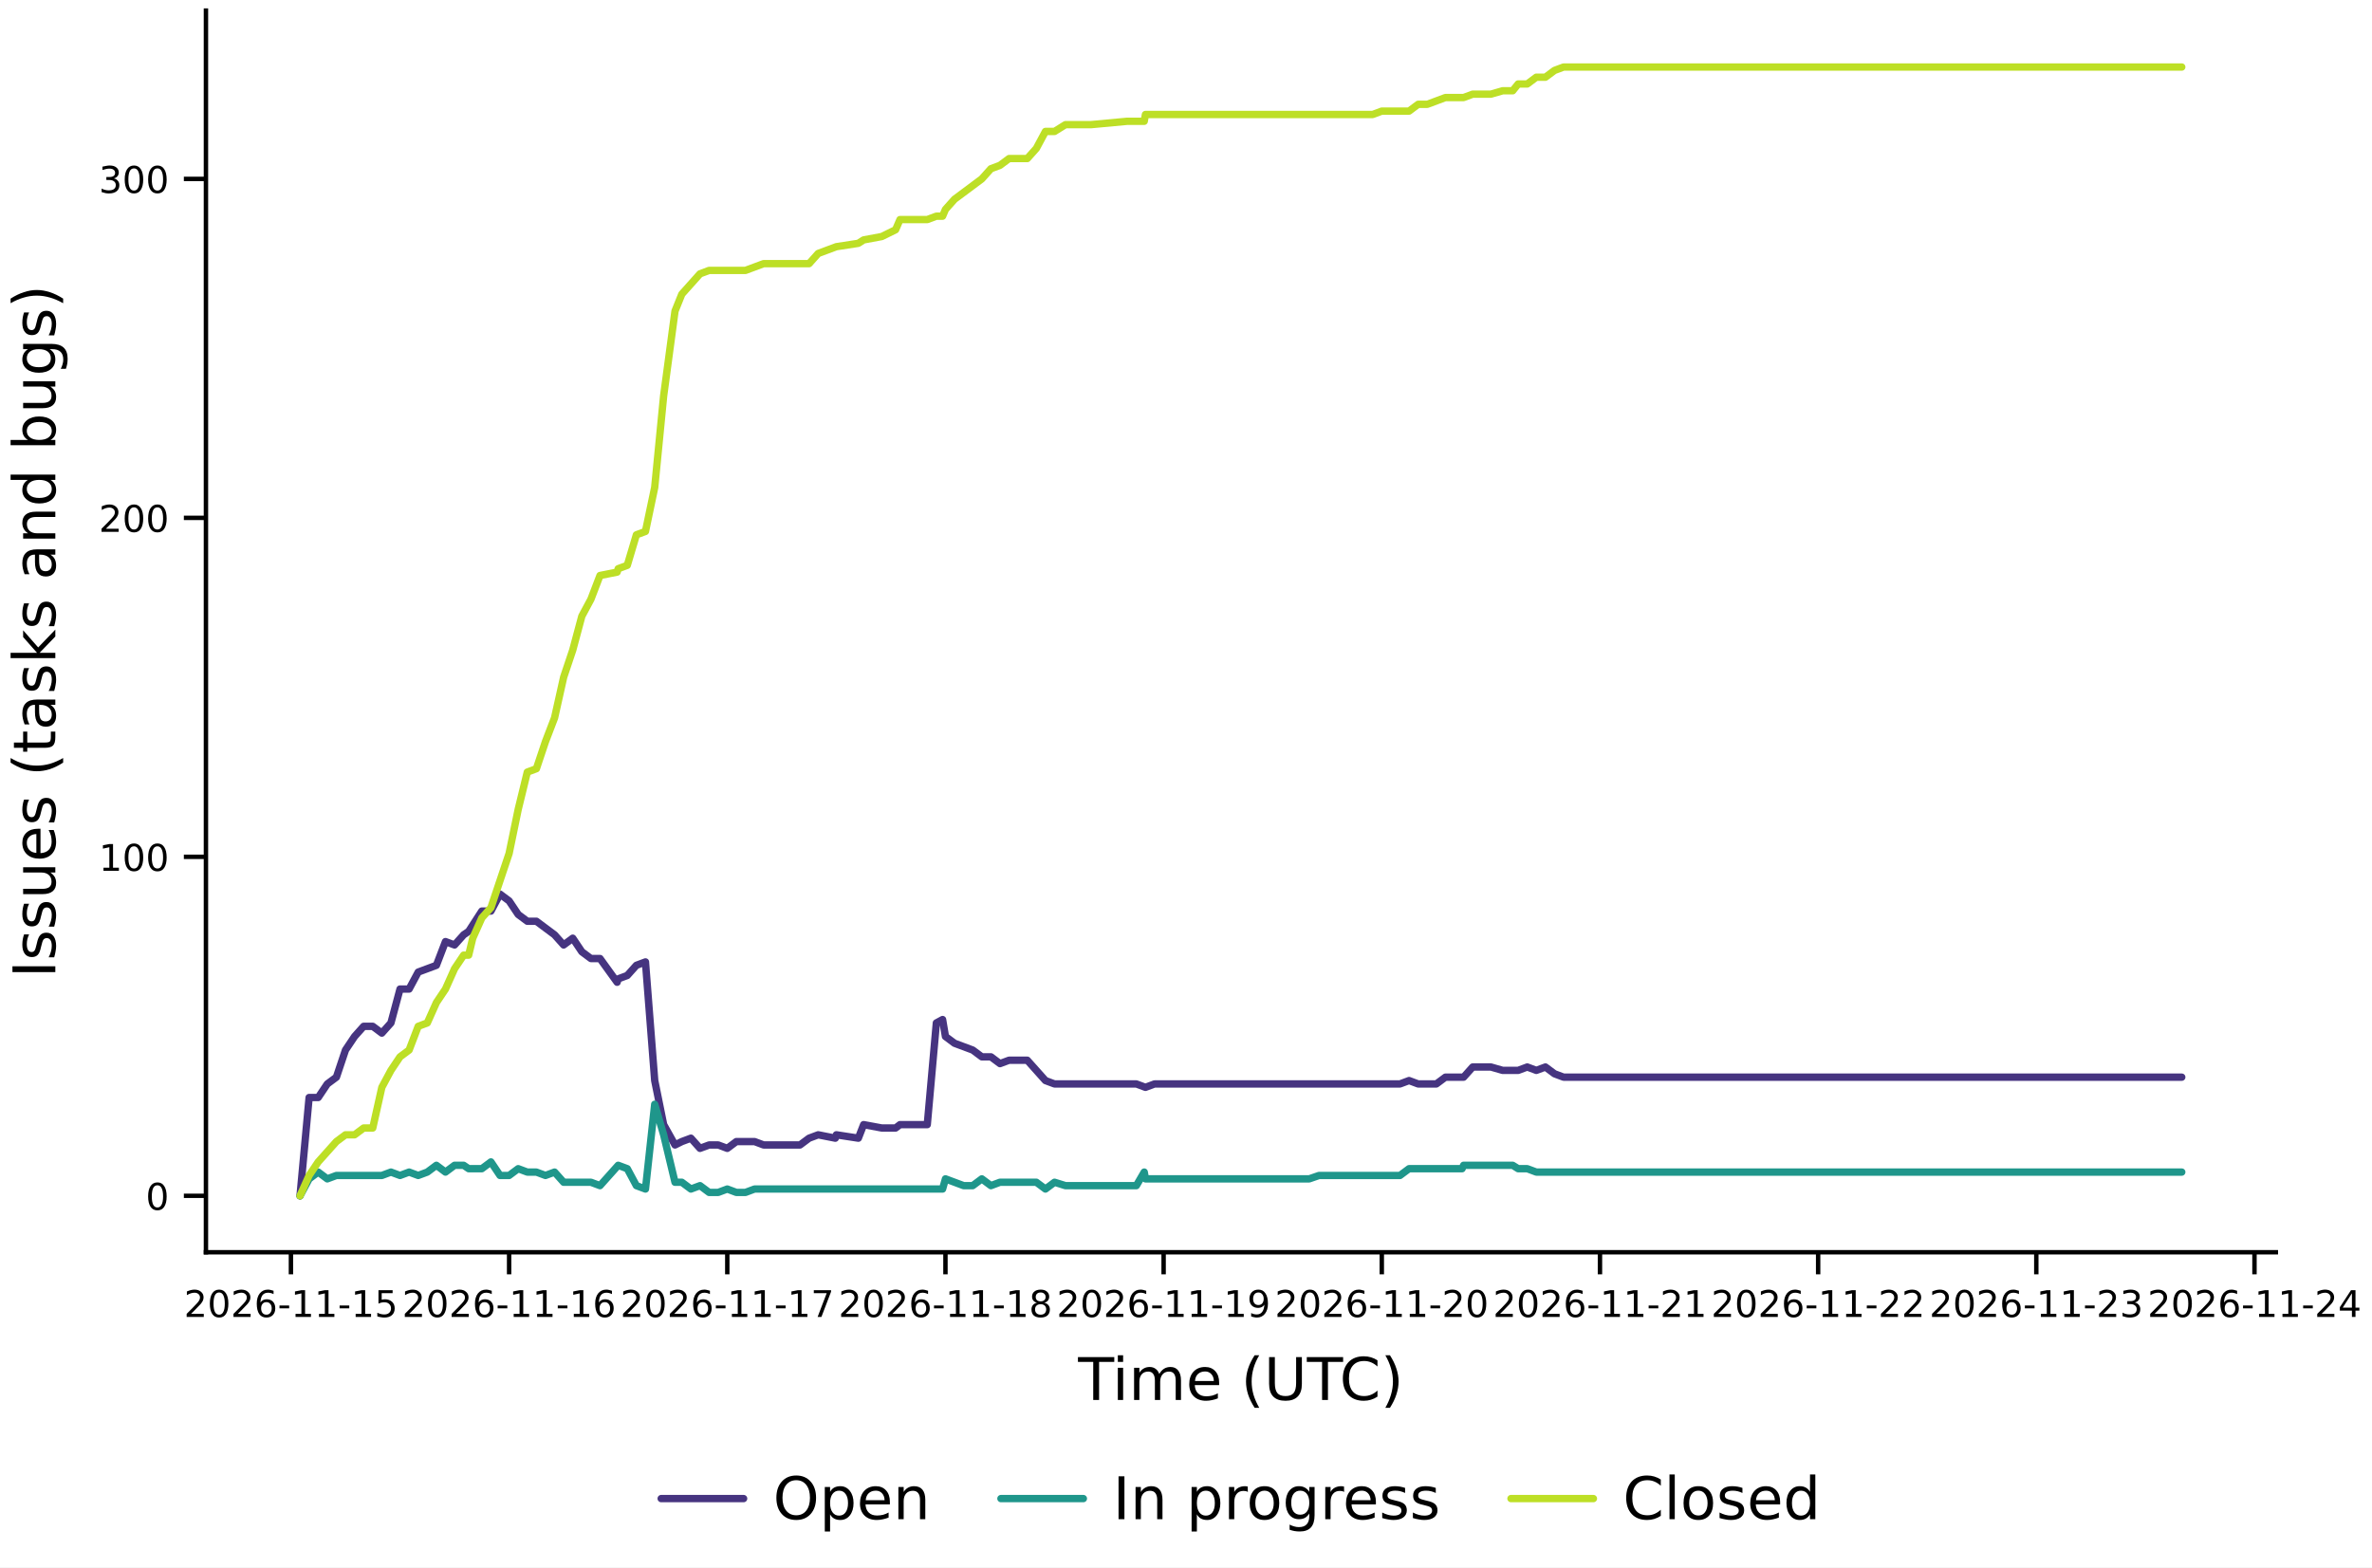
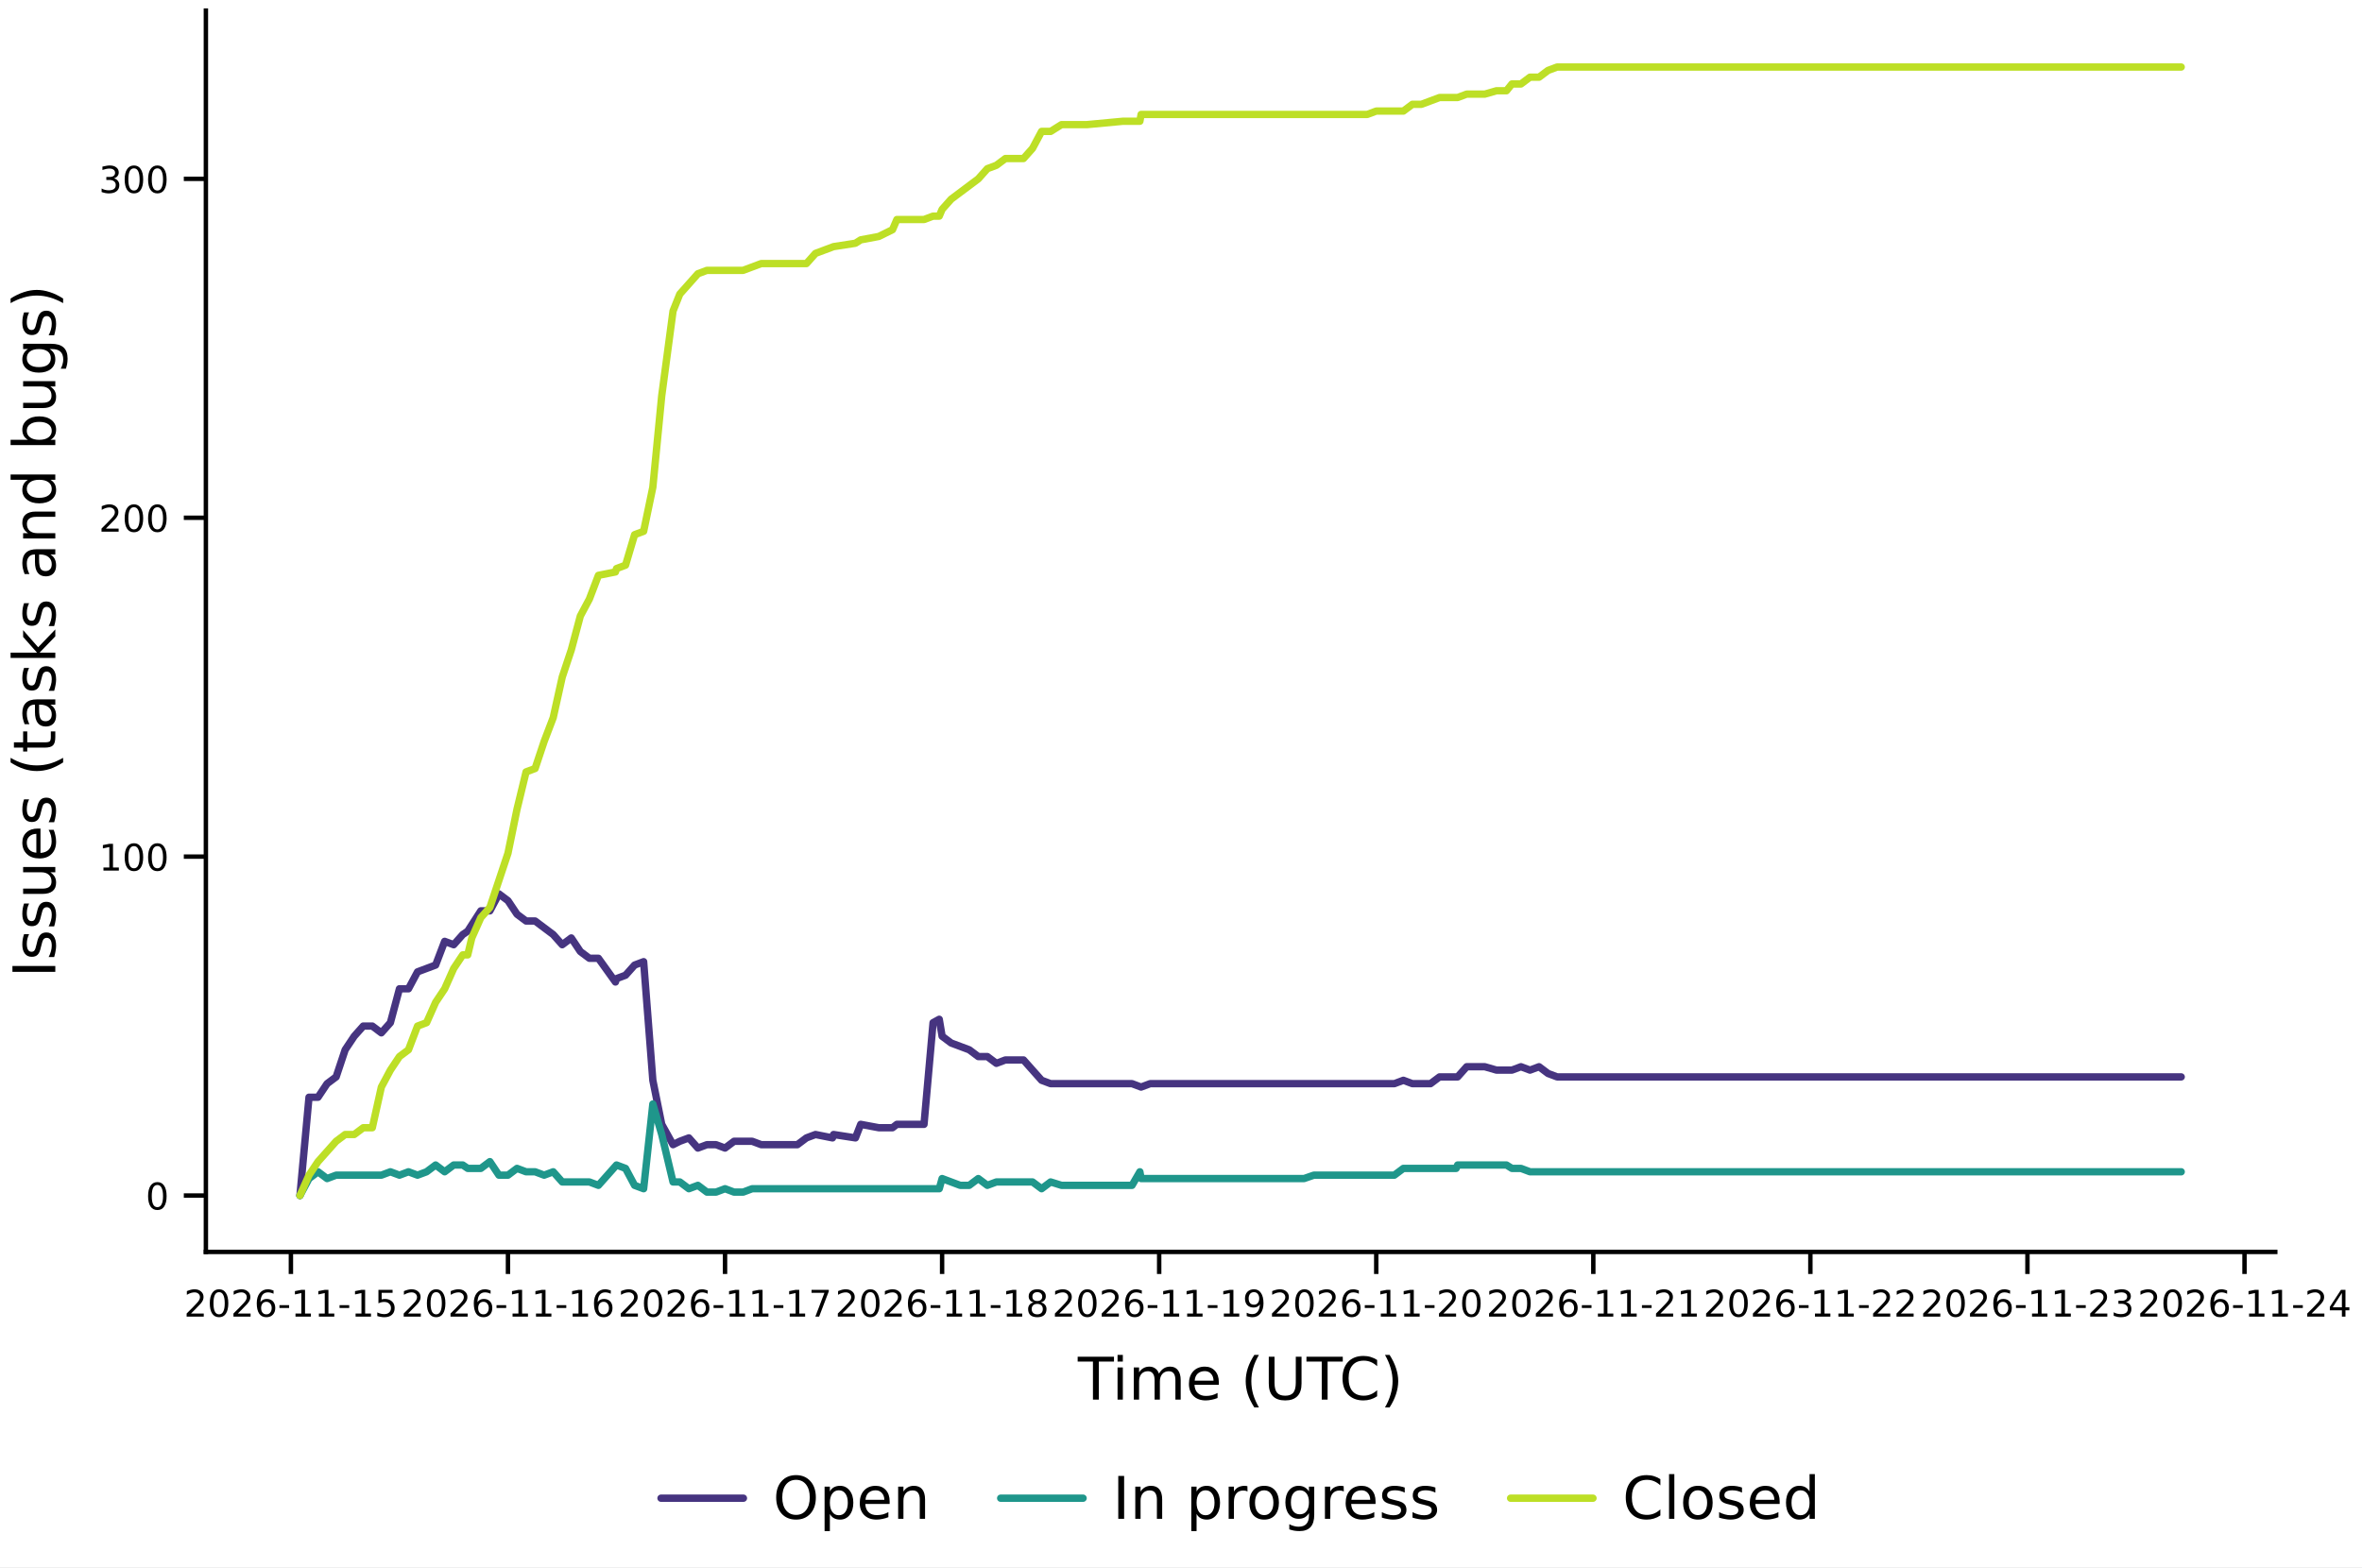
- <svg xmlns="http://www.w3.org/2000/svg" xmlns:xlink="http://www.w3.org/1999/xlink" width="322.322pt" height="213.046pt" viewBox="0 0 322.322 213.046" version="1.1">
+ <svg xmlns="http://www.w3.org/2000/svg" xmlns:xlink="http://www.w3.org/1999/xlink" width="321.045pt" height="213.046pt" viewBox="0 0 321.045 213.046" version="1.1">
  <defs>
    <style type="text/css">*{stroke-linejoin: round; stroke-linecap: butt}</style>
  </defs>
  <g id="figure_1">
    <g id="patch_1">
-       <path d="M 0 213.046  L 322.322 213.046  L 322.322 0  L 0 0  z " style="fill: #ffffff" />
+       <path d="M 0 213.046  L 321.045 213.046  L 321.045 0  L 0 0  z " style="fill: #ffffff" />
    </g>
    <g id="axes_1">
      <g id="patch_2">
        <path d="M 27.984 170.203  L 309.256 170.203  L 309.256 1.44  L 27.984 1.44  z " style="fill: #ffffff" />
      </g>
      <g id="matplotlib.axis_1">
        <g id="xtick_1">
          <g id="line2d_1">
            <defs>
-               <path id="mfd0e256c16" d="M 0 0  L 0 3  " style="stroke: #000000; stroke-width: 0.6" />
+               <path id="m5058619e92" d="M 0 0  L 0 3  " style="stroke: #000000; stroke-width: 0.6" />
            </defs>
            <g>
-               <use xlink:href="#mfd0e256c16" x="39.534" y="170.203" style="stroke: #000000; stroke-width: 0.6" />
+               <use xlink:href="#m5058619e92" x="39.54" y="170.203" style="stroke: #000000; stroke-width: 0.6" />
            </g>
          </g>
          <g id="text_1">
-             <text style="font-size: 5px; font-family: 'DejaVu Sans', sans-serif; text-anchor: middle" x="39.534" y="179.002" transform="rotate(-0 39.53417 179.0017)">2026-11-15</text>
+             <text style="font-size: 5px; font-family: 'DejaVu Sans', sans-serif; text-anchor: middle" x="39.54" y="179.002" transform="rotate(-0 39.54011 179.0017)">2026-11-15</text>
          </g>
        </g>
        <g id="xtick_2">
          <g id="line2d_2">
            <g>
-               <use xlink:href="#mfd0e256c16" x="69.181" y="170.203" style="stroke: #000000; stroke-width: 0.6" />
+               <use xlink:href="#m5058619e92" x="69.044" y="170.203" style="stroke: #000000; stroke-width: 0.6" />
            </g>
          </g>
          <g id="text_2">
-             <text style="font-size: 5px; font-family: 'DejaVu Sans', sans-serif; text-anchor: middle" x="69.181" y="179.002" transform="rotate(-0 69.1807 179.0017)">2026-11-16</text>
+             <text style="font-size: 5px; font-family: 'DejaVu Sans', sans-serif; text-anchor: middle" x="69.044" y="179.002" transform="rotate(-0 69.04411 179.0017)">2026-11-16</text>
          </g>
        </g>
        <g id="xtick_3">
          <g id="line2d_3">
            <g>
-               <use xlink:href="#mfd0e256c16" x="98.827" y="170.203" style="stroke: #000000; stroke-width: 0.6" />
+               <use xlink:href="#m5058619e92" x="98.548" y="170.203" style="stroke: #000000; stroke-width: 0.6" />
            </g>
          </g>
          <g id="text_3">
-             <text style="font-size: 5px; font-family: 'DejaVu Sans', sans-serif; text-anchor: middle" x="98.827" y="179.002" transform="rotate(-0 98.82723 179.0017)">2026-11-17</text>
+             <text style="font-size: 5px; font-family: 'DejaVu Sans', sans-serif; text-anchor: middle" x="98.548" y="179.002" transform="rotate(-0 98.5481 179.0017)">2026-11-17</text>
          </g>
        </g>
        <g id="xtick_4">
          <g id="line2d_4">
            <g>
-               <use xlink:href="#mfd0e256c16" x="128.474" y="170.203" style="stroke: #000000; stroke-width: 0.6" />
+               <use xlink:href="#m5058619e92" x="128.052" y="170.203" style="stroke: #000000; stroke-width: 0.6" />
            </g>
          </g>
          <g id="text_4">
-             <text style="font-size: 5px; font-family: 'DejaVu Sans', sans-serif; text-anchor: middle" x="128.474" y="179.002" transform="rotate(-0 128.4738 179.0017)">2026-11-18</text>
+             <text style="font-size: 5px; font-family: 'DejaVu Sans', sans-serif; text-anchor: middle" x="128.052" y="179.002" transform="rotate(-0 128.0521 179.0017)">2026-11-18</text>
          </g>
        </g>
        <g id="xtick_5">
          <g id="line2d_5">
            <g>
-               <use xlink:href="#mfd0e256c16" x="158.12" y="170.203" style="stroke: #000000; stroke-width: 0.6" />
+               <use xlink:href="#m5058619e92" x="157.556" y="170.203" style="stroke: #000000; stroke-width: 0.6" />
            </g>
          </g>
          <g id="text_5">
-             <text style="font-size: 5px; font-family: 'DejaVu Sans', sans-serif; text-anchor: middle" x="158.12" y="179.002" transform="rotate(-0 158.1203 179.0017)">2026-11-19</text>
+             <text style="font-size: 5px; font-family: 'DejaVu Sans', sans-serif; text-anchor: middle" x="157.556" y="179.002" transform="rotate(-0 157.5561 179.0017)">2026-11-19</text>
          </g>
        </g>
        <g id="xtick_6">
          <g id="line2d_6">
            <g>
-               <use xlink:href="#mfd0e256c16" x="187.767" y="170.203" style="stroke: #000000; stroke-width: 0.6" />
+               <use xlink:href="#m5058619e92" x="187.06" y="170.203" style="stroke: #000000; stroke-width: 0.6" />
            </g>
          </g>
          <g id="text_6">
-             <text style="font-size: 5px; font-family: 'DejaVu Sans', sans-serif; text-anchor: middle" x="187.767" y="179.002" transform="rotate(-0 187.7668 179.0017)">2026-11-20</text>
+             <text style="font-size: 5px; font-family: 'DejaVu Sans', sans-serif; text-anchor: middle" x="187.06" y="179.002" transform="rotate(-0 187.0601 179.0017)">2026-11-20</text>
          </g>
        </g>
        <g id="xtick_7">
          <g id="line2d_7">
            <g>
-               <use xlink:href="#mfd0e256c16" x="217.413" y="170.203" style="stroke: #000000; stroke-width: 0.6" />
+               <use xlink:href="#m5058619e92" x="216.564" y="170.203" style="stroke: #000000; stroke-width: 0.6" />
            </g>
          </g>
          <g id="text_7">
-             <text style="font-size: 5px; font-family: 'DejaVu Sans', sans-serif; text-anchor: middle" x="217.413" y="179.002" transform="rotate(-0 217.4133 179.0017)">2026-11-21</text>
+             <text style="font-size: 5px; font-family: 'DejaVu Sans', sans-serif; text-anchor: middle" x="216.564" y="179.002" transform="rotate(-0 216.5641 179.0017)">2026-11-21</text>
          </g>
        </g>
        <g id="xtick_8">
          <g id="line2d_8">
            <g>
-               <use xlink:href="#mfd0e256c16" x="247.06" y="170.203" style="stroke: #000000; stroke-width: 0.6" />
+               <use xlink:href="#m5058619e92" x="246.068" y="170.203" style="stroke: #000000; stroke-width: 0.6" />
            </g>
          </g>
          <g id="text_8">
-             <text style="font-size: 5px; font-family: 'DejaVu Sans', sans-serif; text-anchor: middle" x="247.06" y="179.002" transform="rotate(-0 247.0599 179.0017)">2026-11-22</text>
+             <text style="font-size: 5px; font-family: 'DejaVu Sans', sans-serif; text-anchor: middle" x="246.068" y="179.002" transform="rotate(-0 246.0681 179.0017)">2026-11-22</text>
          </g>
        </g>
        <g id="xtick_9">
          <g id="line2d_9">
            <g>
-               <use xlink:href="#mfd0e256c16" x="276.706" y="170.203" style="stroke: #000000; stroke-width: 0.6" />
+               <use xlink:href="#m5058619e92" x="275.572" y="170.203" style="stroke: #000000; stroke-width: 0.6" />
            </g>
          </g>
          <g id="text_9">
-             <text style="font-size: 5px; font-family: 'DejaVu Sans', sans-serif; text-anchor: middle" x="276.706" y="179.002" transform="rotate(-0 276.7064 179.0017)">2026-11-23</text>
+             <text style="font-size: 5px; font-family: 'DejaVu Sans', sans-serif; text-anchor: middle" x="275.572" y="179.002" transform="rotate(-0 275.5721 179.0017)">2026-11-23</text>
          </g>
        </g>
        <g id="xtick_10">
          <g id="line2d_10">
            <g>
-               <use xlink:href="#mfd0e256c16" x="306.353" y="170.203" style="stroke: #000000; stroke-width: 0.6" />
+               <use xlink:href="#m5058619e92" x="305.076" y="170.203" style="stroke: #000000; stroke-width: 0.6" />
            </g>
          </g>
          <g id="text_10">
-             <text style="font-size: 5px; font-family: 'DejaVu Sans', sans-serif; text-anchor: middle" x="306.353" y="179.002" transform="rotate(-0 306.3529 179.0017)">2026-11-24</text>
+             <text style="font-size: 5px; font-family: 'DejaVu Sans', sans-serif; text-anchor: middle" x="305.076" y="179.002" transform="rotate(-0 305.0761 179.0017)">2026-11-24</text>
          </g>
        </g>
        <g id="text_11">
          <text style="font-size: 8px; font-family: 'DejaVu Sans', sans-serif; text-anchor: middle" x="168.62" y="190.282" transform="rotate(-0 168.6201 190.2816)">Time (UTC)</text>
        </g>
      </g>
      <g id="matplotlib.axis_2">
        <g id="ytick_1">
          <g id="line2d_11">
            <defs>
-               <path id="mc1425e1b69" d="M 0 0  L -3 0  " style="stroke: #000000; stroke-width: 0.6" />
+               <path id="ma34c930ec2" d="M 0 0  L -3 0  " style="stroke: #000000; stroke-width: 0.6" />
            </defs>
            <g>
-               <use xlink:href="#mc1425e1b69" x="27.984" y="162.532" style="stroke: #000000; stroke-width: 0.6" />
+               <use xlink:href="#ma34c930ec2" x="27.984" y="162.532" style="stroke: #000000; stroke-width: 0.6" />
            </g>
          </g>
          <g id="text_12">
            <text style="font-size: 5px; font-family: 'DejaVu Sans', sans-serif; text-anchor: end" x="22.984" y="164.431" transform="rotate(-0 22.98438 164.4312)">0</text>
          </g>
        </g>
        <g id="ytick_2">
          <g id="line2d_12">
            <g>
-               <use xlink:href="#mc1425e1b69" x="27.984" y="116.46" style="stroke: #000000; stroke-width: 0.6" />
+               <use xlink:href="#ma34c930ec2" x="27.984" y="116.46" style="stroke: #000000; stroke-width: 0.6" />
            </g>
          </g>
          <g id="text_13">
            <text style="font-size: 5px; font-family: 'DejaVu Sans', sans-serif; text-anchor: end" x="22.984" y="118.359" transform="rotate(-0 22.98438 118.3589)">100</text>
          </g>
        </g>
        <g id="ytick_3">
          <g id="line2d_13">
            <g>
-               <use xlink:href="#mc1425e1b69" x="27.984" y="70.387" style="stroke: #000000; stroke-width: 0.6" />
+               <use xlink:href="#ma34c930ec2" x="27.984" y="70.387" style="stroke: #000000; stroke-width: 0.6" />
            </g>
          </g>
          <g id="text_14">
            <text style="font-size: 5px; font-family: 'DejaVu Sans', sans-serif; text-anchor: end" x="22.984" y="72.287" transform="rotate(-0 22.98438 72.28662)">200</text>
          </g>
        </g>
        <g id="ytick_4">
          <g id="line2d_14">
            <g>
-               <use xlink:href="#mc1425e1b69" x="27.984" y="24.315" style="stroke: #000000; stroke-width: 0.6" />
+               <use xlink:href="#ma34c930ec2" x="27.984" y="24.315" style="stroke: #000000; stroke-width: 0.6" />
            </g>
          </g>
          <g id="text_15">
            <text style="font-size: 5px; font-family: 'DejaVu Sans', sans-serif; text-anchor: end" x="22.984" y="26.214" transform="rotate(-0 22.98438 26.21431)">300</text>
          </g>
        </g>
        <g id="text_16">
          <text style="font-size: 8px; font-family: 'DejaVu Sans', sans-serif; text-anchor: middle" x="7.519" y="85.821" transform="rotate(-90 7.51875 85.82143)">Issues (tasks and bugs)</text>
        </g>
      </g>
      <g id="line2d_15">
-         <path d="M 40.769 162.532  L 42.005 149.171  L 43.24 149.171  L 44.475 147.328  L 45.711 146.407  L 46.946 142.721  L 48.181 140.878  L 49.416 139.496  L 50.652 139.496  L 51.887 140.417  L 53.122 139.035  L 54.357 134.428  L 55.593 134.428  L 56.828 132.124  L 59.299 131.203  L 60.534 127.978  L 61.769 128.438  L 63.004 127.056  L 63.684 126.595  L 65.475 123.831  L 66.71 123.831  L 67.945 121.527  L 69.181 122.449  L 70.416 124.292  L 71.651 125.213  L 72.887 125.213  L 75.357 127.056  L 76.592 128.438  L 77.828 127.517  L 79.063 129.36  L 80.298 130.281  L 81.533 130.281  L 83.86 133.506  L 84.004 133.046  L 85.239 132.585  L 86.475 131.203  L 87.71 130.742  L 88.966 146.867  L 90.18 152.857  L 91.724 155.621  L 92.651 155.16  L 93.886 154.7  L 95.121 156.082  L 96.357 155.621  L 97.592 155.621  L 98.827 156.082  L 100.062 155.16  L 102.533 155.16  L 103.768 155.621  L 108.709 155.621  L 109.945 154.7  L 111.18 154.239  L 113.506 154.7  L 113.65 154.239  L 116.636 154.7  L 117.356 152.857  L 119.827 153.317  L 121.7 153.317  L 122.297 152.857  L 126.003 152.857  L 127.238 139.035  L 128.083 138.574  L 128.474 140.878  L 129.709 141.799  L 132.18 142.721  L 133.415 143.642  L 134.65 143.642  L 135.885 144.564  L 137.121 144.103  L 139.591 144.103  L 142.062 146.867  L 143.297 147.328  L 154.414 147.328  L 155.65 147.789  L 156.885 147.328  L 190.237 147.328  L 191.473 146.867  L 192.708 147.328  L 195.178 147.328  L 196.414 146.407  L 198.884 146.407  L 200.12 145.024  L 202.59 145.024  L 204.196 145.485  L 206.296 145.485  L 207.531 145.024  L 208.766 145.485  L 210.002 145.024  L 211.237 145.946  L 212.472 146.407  L 296.471 146.407  L 296.471 146.407  " clip-path="url(#p5365443354)" style="fill: none; stroke: #463480; stroke-linecap: round" />
+         <path d="M 40.769 162.532  L 41.999 149.171  L 43.228 149.171  L 44.457 147.328  L 45.687 146.407  L 46.916 142.721  L 48.145 140.878  L 49.375 139.496  L 50.604 139.496  L 51.833 140.417  L 53.063 139.035  L 54.292 134.428  L 55.521 134.428  L 56.751 132.124  L 59.209 131.203  L 60.439 127.978  L 61.668 128.438  L 62.897 127.056  L 63.574 126.595  L 65.356 123.831  L 66.585 123.831  L 67.815 121.527  L 69.044 122.449  L 70.273 124.292  L 71.503 125.213  L 72.732 125.213  L 75.191 127.056  L 76.42 128.438  L 77.649 127.517  L 78.879 129.36  L 80.108 130.281  L 81.337 130.281  L 83.653 133.506  L 83.796 133.046  L 85.025 132.585  L 86.255 131.203  L 87.484 130.742  L 88.734 146.867  L 89.943 152.857  L 91.479 155.621  L 92.401 155.16  L 93.631 154.7  L 94.86 156.082  L 96.089 155.621  L 97.319 155.621  L 98.548 156.082  L 99.777 155.16  L 102.236 155.16  L 103.465 155.621  L 108.383 155.621  L 109.612 154.7  L 110.841 154.239  L 113.157 154.7  L 113.3 154.239  L 116.271 154.7  L 116.988 152.857  L 119.447 153.317  L 121.311 153.317  L 121.905 152.857  L 125.593 152.857  L 126.823 139.035  L 127.663 138.574  L 128.052 140.878  L 129.281 141.799  L 131.74 142.721  L 132.969 143.642  L 134.199 143.642  L 135.428 144.564  L 136.657 144.103  L 139.116 144.103  L 141.575 146.867  L 142.804 147.328  L 153.868 147.328  L 155.097 147.789  L 156.327 147.328  L 189.519 147.328  L 190.748 146.867  L 191.977 147.328  L 194.436 147.328  L 195.665 146.407  L 198.124 146.407  L 199.353 145.024  L 201.812 145.024  L 203.41 145.485  L 205.5 145.485  L 206.729 145.024  L 207.959 145.485  L 209.188 145.024  L 210.417 145.946  L 211.647 146.407  L 296.471 146.407  L 296.471 146.407  " clip-path="url(#p48bc0c1386)" style="fill: none; stroke: #463480; stroke-linecap: round" />
      </g>
      <g id="line2d_16">
-         <path d="M 40.769 162.532  L 42.005 160.228  L 43.24 159.307  L 44.475 160.228  L 45.711 159.767  L 51.887 159.767  L 53.122 159.307  L 54.357 159.767  L 55.593 159.307  L 56.828 159.767  L 58.063 159.307  L 59.299 158.385  L 60.534 159.307  L 61.769 158.385  L 63.004 158.385  L 63.684 158.846  L 65.475 158.846  L 66.71 157.925  L 67.945 159.767  L 69.181 159.767  L 70.416 158.846  L 71.651 159.307  L 72.887 159.307  L 74.122 159.767  L 75.357 159.307  L 76.592 160.689  L 80.298 160.689  L 81.533 161.15  L 84.004 158.385  L 85.239 158.846  L 86.475 161.15  L 87.71 161.61  L 88.966 150.092  L 90.18 154.239  L 91.724 160.689  L 92.651 160.689  L 93.886 161.61  L 95.121 161.15  L 96.357 162.071  L 97.592 162.071  L 98.827 161.61  L 100.062 162.071  L 101.298 162.071  L 102.533 161.61  L 128.083 161.61  L 128.474 160.228  L 130.944 161.15  L 132.18 161.15  L 133.415 160.228  L 134.65 161.15  L 135.885 160.689  L 140.826 160.689  L 142.062 161.61  L 143.297 160.689  L 144.779 161.15  L 154.414 161.15  L 155.485 159.307  L 155.65 160.228  L 177.905 160.228  L 179.243 159.767  L 190.237 159.767  L 191.473 158.846  L 198.678 158.846  L 198.884 158.385  L 205.555 158.385  L 206.296 158.846  L 207.531 158.846  L 208.766 159.307  L 296.471 159.307  L 296.471 159.307  " clip-path="url(#p5365443354)" style="fill: none; stroke: #1f968b; stroke-linecap: round" />
+         <path d="M 40.769 162.532  L 41.999 160.228  L 43.228 159.307  L 44.457 160.228  L 45.687 159.767  L 51.833 159.767  L 53.063 159.307  L 54.292 159.767  L 55.521 159.307  L 56.751 159.767  L 57.98 159.307  L 59.209 158.385  L 60.439 159.307  L 61.668 158.385  L 62.897 158.385  L 63.574 158.846  L 65.356 158.846  L 66.585 157.925  L 67.815 159.767  L 69.044 159.767  L 70.273 158.846  L 71.503 159.307  L 72.732 159.307  L 73.961 159.767  L 75.191 159.307  L 76.42 160.689  L 80.108 160.689  L 81.337 161.15  L 83.796 158.385  L 85.025 158.846  L 86.255 161.15  L 87.484 161.61  L 88.734 150.092  L 89.943 154.239  L 91.479 160.689  L 92.401 160.689  L 93.631 161.61  L 94.86 161.15  L 96.089 162.071  L 97.319 162.071  L 98.548 161.61  L 99.777 162.071  L 101.007 162.071  L 102.236 161.61  L 127.663 161.61  L 128.052 160.228  L 130.511 161.15  L 131.74 161.15  L 132.969 160.228  L 134.199 161.15  L 135.428 160.689  L 140.345 160.689  L 141.575 161.61  L 142.804 160.689  L 144.279 161.15  L 153.868 161.15  L 154.934 159.307  L 155.097 160.228  L 177.246 160.228  L 178.578 159.767  L 189.519 159.767  L 190.748 158.846  L 197.919 158.846  L 198.124 158.385  L 204.762 158.385  L 205.5 158.846  L 206.729 158.846  L 207.959 159.307  L 296.471 159.307  L 296.471 159.307  " clip-path="url(#p48bc0c1386)" style="fill: none; stroke: #1f968b; stroke-linecap: round" />
      </g>
      <g id="line2d_17">
-         <path d="M 40.769 162.532  L 42.005 159.767  L 43.24 157.925  L 45.711 155.16  L 46.946 154.239  L 48.181 154.239  L 49.416 153.317  L 50.652 153.317  L 51.887 147.789  L 53.122 145.485  L 54.357 143.642  L 55.593 142.721  L 56.828 139.496  L 58.063 139.035  L 59.299 136.271  L 60.534 134.428  L 61.769 131.663  L 63.004 129.82  L 63.684 129.82  L 64.24 127.517  L 65.475 124.753  L 66.71 123.37  L 69.181 115.999  L 70.416 110.009  L 71.651 104.941  L 72.887 104.481  L 74.122 100.795  L 75.357 97.57  L 76.592 92.041  L 77.828 88.355  L 79.063 83.748  L 80.298 81.445  L 81.533 78.22  L 83.86 77.759  L 84.004 77.298  L 85.239 76.837  L 86.475 72.691  L 87.71 72.23  L 88.966 66.241  L 90.18 53.801  L 91.724 42.283  L 92.651 39.979  L 95.121 37.215  L 96.357 36.754  L 101.298 36.754  L 103.768 35.833  L 109.945 35.833  L 111.18 34.451  L 113.65 33.529  L 116.636 33.069  L 117.356 32.608  L 119.827 32.147  L 121.7 31.226  L 122.297 29.844  L 126.003 29.844  L 127.238 29.383  L 128.083 29.383  L 128.474 28.461  L 129.709 27.079  L 133.415 24.315  L 134.65 22.933  L 135.885 22.472  L 137.121 21.551  L 139.591 21.551  L 140.826 20.168  L 142.062 17.865  L 143.297 17.865  L 144.779 16.943  L 148.238 16.943  L 153.179 16.483  L 155.485 16.483  L 155.65 15.561  L 186.532 15.561  L 187.767 15.1  L 191.473 15.1  L 192.708 14.179  L 193.943 14.179  L 196.414 13.258  L 198.884 13.258  L 200.12 12.797  L 202.59 12.797  L 204.196 12.336  L 205.555 12.336  L 206.296 11.415  L 207.531 11.415  L 208.766 10.493  L 210.002 10.493  L 211.237 9.572  L 212.472 9.111  L 296.471 9.111  L 296.471 9.111  " clip-path="url(#p5365443354)" style="fill: none; stroke: #bddf26; stroke-linecap: round" />
+         <path d="M 40.769 162.532  L 41.999 159.767  L 43.228 157.925  L 45.687 155.16  L 46.916 154.239  L 48.145 154.239  L 49.375 153.317  L 50.604 153.317  L 51.833 147.789  L 53.063 145.485  L 54.292 143.642  L 55.521 142.721  L 56.751 139.496  L 57.98 139.035  L 59.209 136.271  L 60.439 134.428  L 61.668 131.663  L 62.897 129.82  L 63.574 129.82  L 64.127 127.517  L 65.356 124.753  L 66.585 123.37  L 69.044 115.999  L 70.273 110.009  L 71.503 104.941  L 72.732 104.481  L 73.961 100.795  L 75.191 97.57  L 76.42 92.041  L 77.649 88.355  L 78.879 83.748  L 80.108 81.445  L 81.337 78.22  L 83.653 77.759  L 83.796 77.298  L 85.025 76.837  L 86.255 72.691  L 87.484 72.23  L 88.734 66.241  L 89.943 53.801  L 91.479 42.283  L 92.401 39.979  L 94.86 37.215  L 96.089 36.754  L 101.007 36.754  L 103.465 35.833  L 109.612 35.833  L 110.841 34.451  L 113.3 33.529  L 116.271 33.069  L 116.988 32.608  L 119.447 32.147  L 121.311 31.226  L 121.905 29.844  L 125.593 29.844  L 126.823 29.383  L 127.663 29.383  L 128.052 28.461  L 129.281 27.079  L 132.969 24.315  L 134.199 22.933  L 135.428 22.472  L 136.657 21.551  L 139.116 21.551  L 140.345 20.168  L 141.575 17.865  L 142.804 17.865  L 144.279 16.943  L 147.721 16.943  L 152.639 16.483  L 154.934 16.483  L 155.097 15.561  L 185.831 15.561  L 187.06 15.1  L 190.748 15.1  L 191.977 14.179  L 193.207 14.179  L 195.665 13.258  L 198.124 13.258  L 199.353 12.797  L 201.812 12.797  L 203.41 12.336  L 204.762 12.336  L 205.5 11.415  L 206.729 11.415  L 207.959 10.493  L 209.188 10.493  L 210.417 9.572  L 211.647 9.111  L 296.471 9.111  L 296.471 9.111  " clip-path="url(#p48bc0c1386)" style="fill: none; stroke: #bddf26; stroke-linecap: round" />
      </g>
      <g id="patch_3">
        <path d="M 27.984 170.203  L 27.984 1.44  " style="fill: none; stroke: #000000; stroke-width: 0.6; stroke-linejoin: miter; stroke-linecap: square" />
      </g>
      <g id="patch_4">
        <path d="M 27.984 170.203  L 309.256 170.203  " style="fill: none; stroke: #000000; stroke-width: 0.6; stroke-linejoin: miter; stroke-linecap: square" />
      </g>
      <g id="legend_1">
        <g id="line2d_18">
          <path d="M 89.846 203.684  L 95.446 203.684  L 101.046 203.684  " style="fill: none; stroke: #463480; stroke-linecap: round" />
        </g>
        <g id="text_17">
          <text style="font-size: 8px; font-family: 'DejaVu Sans', sans-serif; text-anchor: start" x="105.046" y="206.484" transform="rotate(-0 105.0457 206.4837)">Open</text>
        </g>
        <g id="line2d_19">
          <path d="M 136.014 203.684  L 141.614 203.684  L 147.214 203.684  " style="fill: none; stroke: #1f968b; stroke-linecap: round" />
        </g>
        <g id="text_18">
          <text style="font-size: 8px; font-family: 'DejaVu Sans', sans-serif; text-anchor: start" x="151.214" y="206.484" transform="rotate(-0 151.2145 206.4837)">In progress</text>
        </g>
        <g id="line2d_20">
          <path d="M 205.322 203.684  L 210.922 203.684  L 216.522 203.684  " style="fill: none; stroke: #bddf26; stroke-linecap: round" />
        </g>
        <g id="text_19">
          <text style="font-size: 8px; font-family: 'DejaVu Sans', sans-serif; text-anchor: start" x="220.522" y="206.484" transform="rotate(-0 220.522 206.4837)">Closed</text>
        </g>
      </g>
    </g>
  </g>
  <defs>
-     <clipPath id="p5365443354">
+     <clipPath id="p48bc0c1386">
      <rect x="27.984" y="1.44" width="281.271" height="168.763" />
    </clipPath>
  </defs>
</svg>
